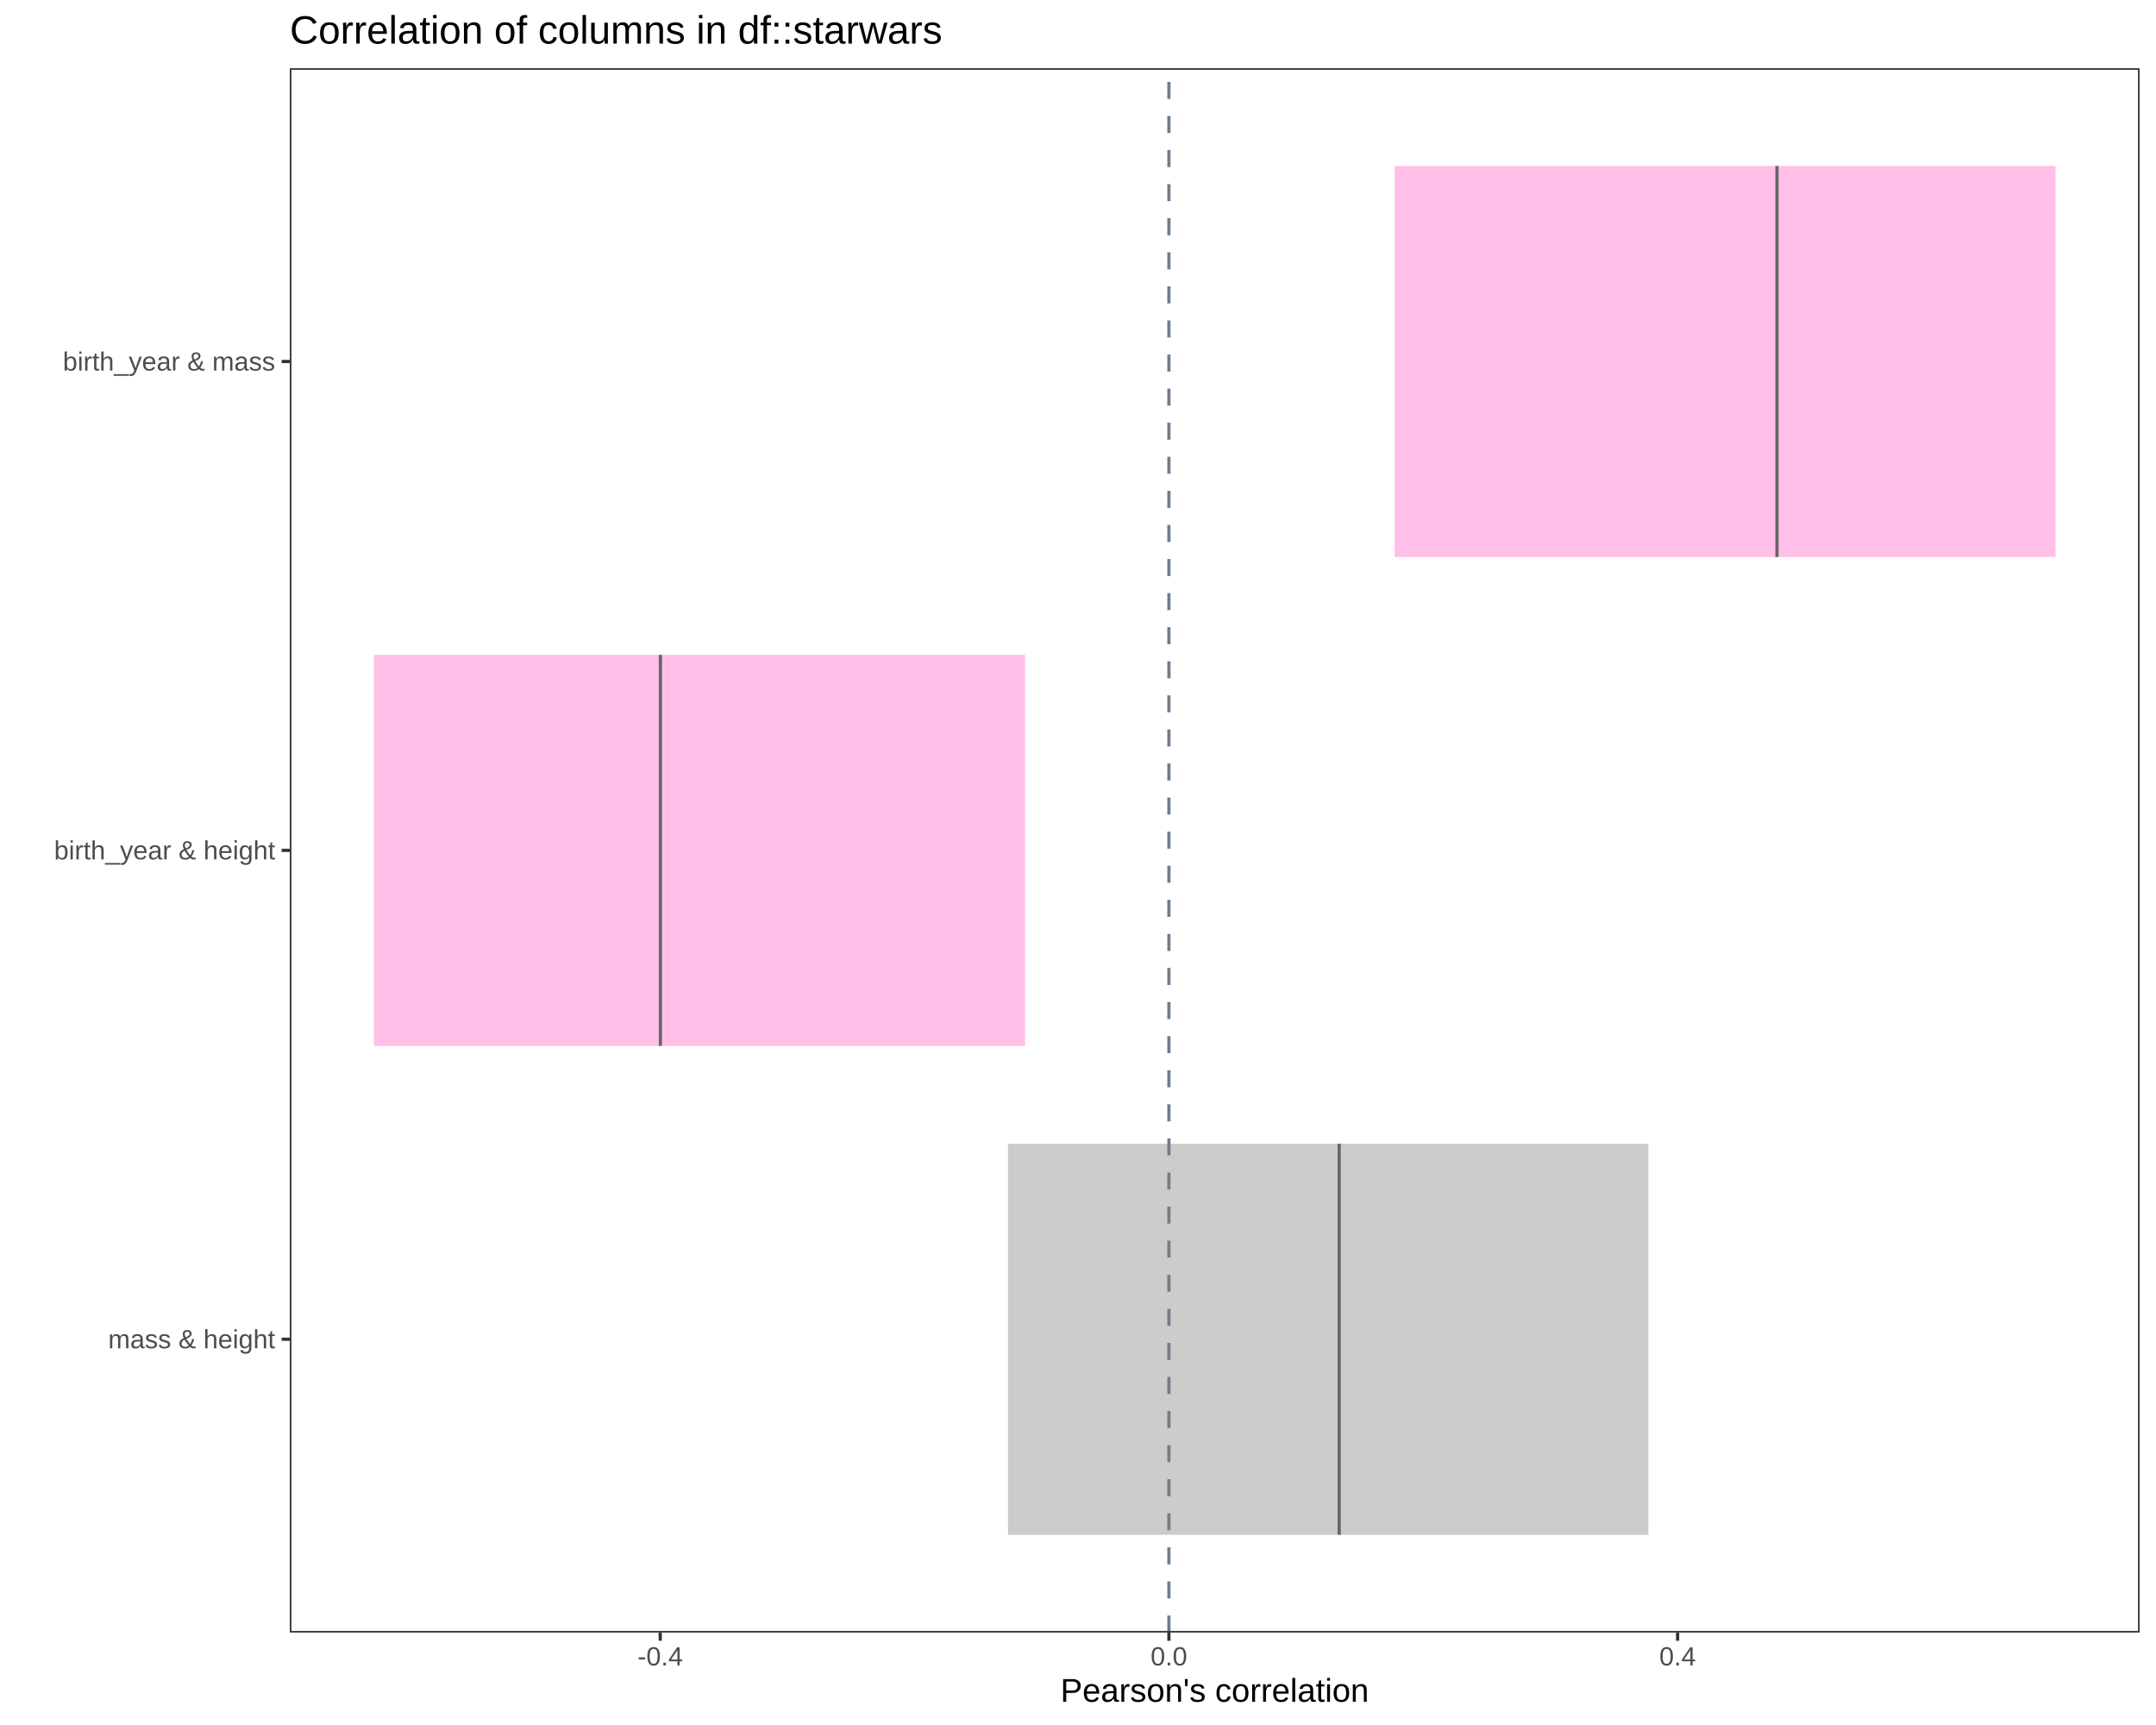
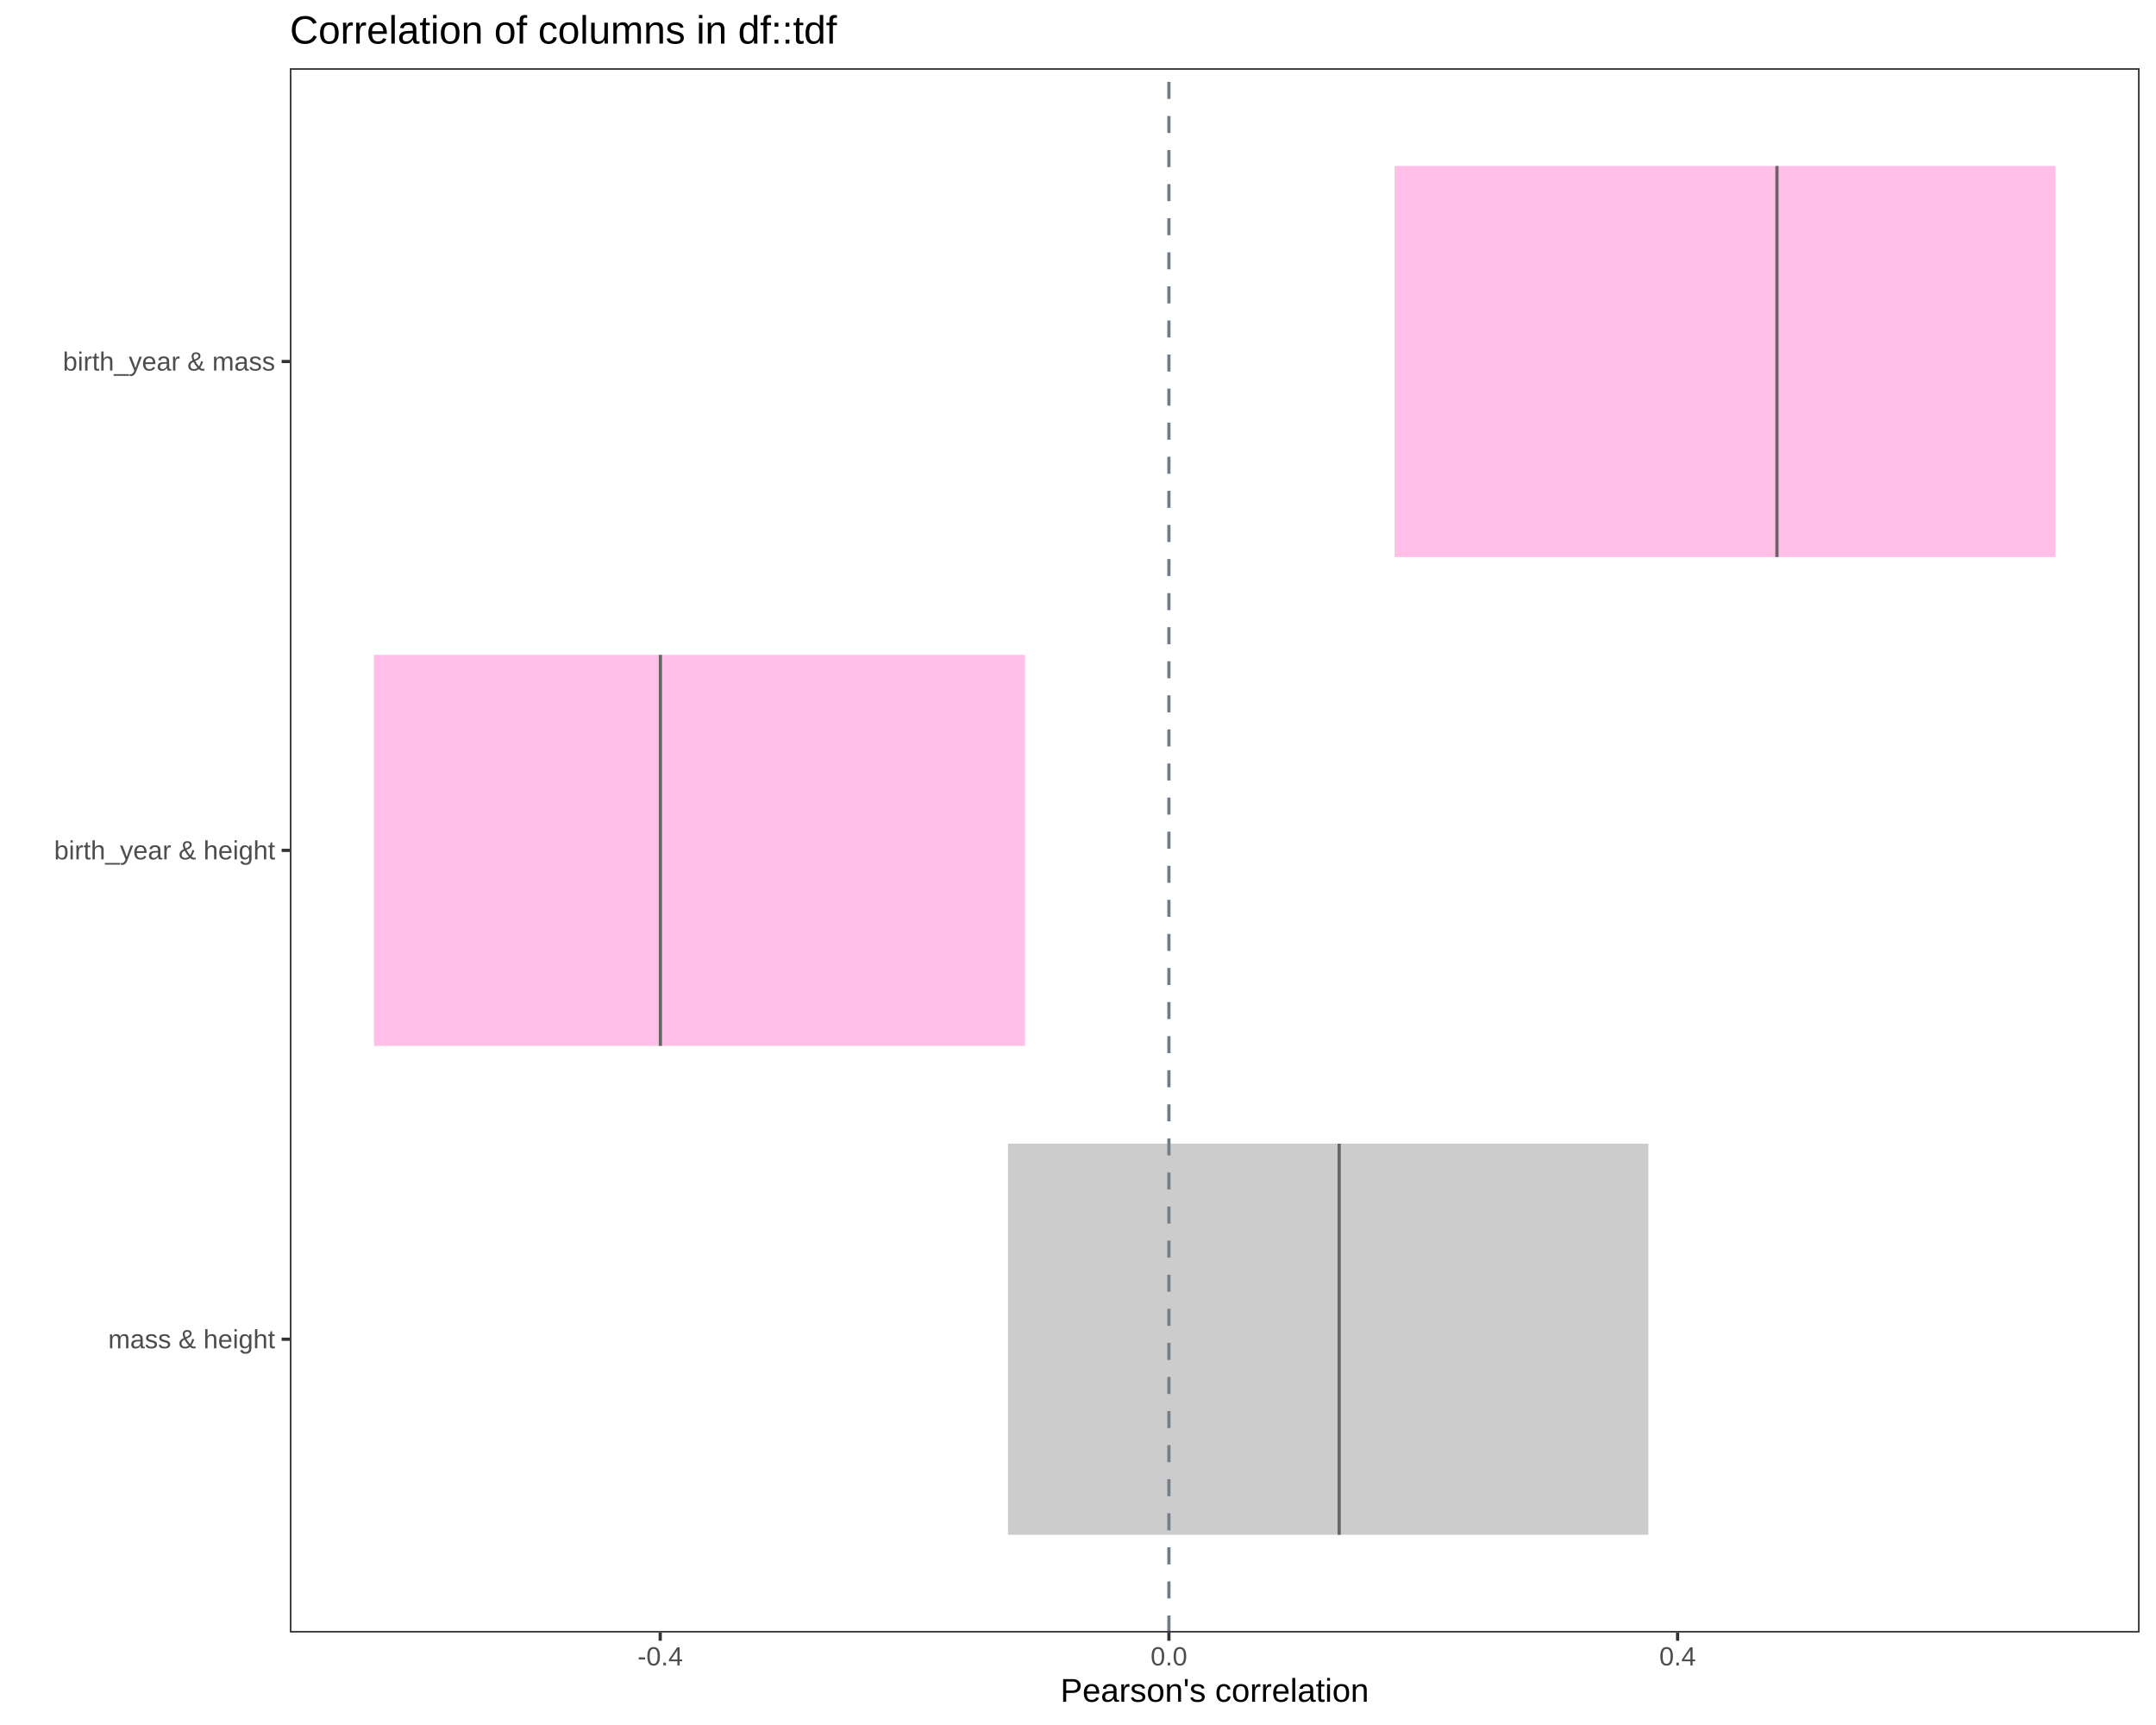
<svg xmlns="http://www.w3.org/2000/svg" viewBox="0 0 720.00 576.00">
  <defs>
    <style type="text/css">
    line, polyline, polygon, path, rect, circle {
      fill: none;
      stroke: #000000;
      stroke-linecap: round;
      stroke-linejoin: round;
      stroke-miterlimit: 10.00;
    }
  </style>
  </defs>
  <rect width="100%" height="100%" style="stroke: none; fill: #FFFFFF;" />
  <rect x="0.00" y="0.00" width="720.00" height="576.00" style="stroke-width: 1.07; stroke: #FFFFFF; fill: #FFFFFF;" />
  <defs>
    <clipPath id="cpOTYuNzl8NzE0LjUyfDU0NS4xM3wyMi43Nw==">
      <rect x="96.79" y="22.77" width="617.73" height="522.36" />
    </clipPath>
  </defs>
  <rect x="96.79" y="22.77" width="617.73" height="522.36" style="stroke-width: 1.07; stroke: none; fill: #FFFFFF;" clip-path="url(#cpOTYuNzl8NzE0LjUyfDU0NS4xM3wyMi43Nw==)" />
  <line x1="390.36" y1="545.13" x2="390.36" y2="22.77" style="stroke-width: 1.07; stroke: #6E7B8B; stroke-dasharray: 5.69,5.69; stroke-linecap: butt;" clip-path="url(#cpOTYuNzl8NzE0LjUyfDU0NS4xM3wyMi43Nw==)" />
  <rect x="465.74" y="55.42" width="220.70" height="130.59" style="stroke-width: 1.07; stroke: none; stroke-linecap: square; stroke-linejoin: miter; fill: #FF61C3; fill-opacity: 0.40;" clip-path="url(#cpOTYuNzl8NzE0LjUyfDU0NS4xM3wyMi43Nw==)" />
  <rect x="124.87" y="218.66" width="217.45" height="130.59" style="stroke-width: 1.07; stroke: none; stroke-linecap: square; stroke-linejoin: miter; fill: #FF61C3; fill-opacity: 0.40;" clip-path="url(#cpOTYuNzl8NzE0LjUyfDU0NS4xM3wyMi43Nw==)" />
  <rect x="336.62" y="381.89" width="213.87" height="130.59" style="stroke-width: 1.07; stroke: none; stroke-linecap: square; stroke-linejoin: miter; fill: #7F7F7F; fill-opacity: 0.40;" clip-path="url(#cpOTYuNzl8NzE0LjUyfDU0NS4xM3wyMi43Nw==)" />
  <line x1="593.42" y1="186.01" x2="593.42" y2="55.42" style="stroke-width: 1.07; stroke: #666666; stroke-linecap: butt;" clip-path="url(#cpOTYuNzl8NzE0LjUyfDU0NS4xM3wyMi43Nw==)" />
  <line x1="220.54" y1="349.25" x2="220.54" y2="218.66" style="stroke-width: 1.07; stroke: #666666; stroke-linecap: butt;" clip-path="url(#cpOTYuNzl8NzE0LjUyfDU0NS4xM3wyMi43Nw==)" />
  <line x1="447.22" y1="512.48" x2="447.22" y2="381.89" style="stroke-width: 1.07; stroke: #666666; stroke-linecap: butt;" clip-path="url(#cpOTYuNzl8NzE0LjUyfDU0NS4xM3wyMi43Nw==)" />
  <rect x="96.79" y="22.77" width="617.73" height="522.36" style="stroke-width: 1.07; stroke: #333333;" clip-path="url(#cpOTYuNzl8NzE0LjUyfDU0NS4xM3wyMi43Nw==)" />
  <defs>
    <clipPath id="cpMC4wMHw3MjAuMDB8NTc2LjAwfDAuMDA=">
      <rect x="0.00" y="0.00" width="720.00" height="576.00" />
    </clipPath>
  </defs>
  <g clip-path="url(#cpMC4wMHw3MjAuMDB8NTc2LjAwfDAuMDA=)">
    <text x="36.13" y="450.21" style="font-size: 8.80px; fill: #4D4D4D; font-family: Liberation Sans;" textLength="55.73px" lengthAdjust="spacingAndGlyphs">mass &amp; height</text>
  </g>
  <g clip-path="url(#cpMC4wMHw3MjAuMDB8NTc2LjAwfDAuMDA=)">
    <text x="18.06" y="286.97" style="font-size: 8.80px; fill: #4D4D4D; font-family: Liberation Sans;" textLength="73.80px" lengthAdjust="spacingAndGlyphs">birth_year &amp; height</text>
  </g>
  <g clip-path="url(#cpMC4wMHw3MjAuMDB8NTc2LjAwfDAuMDA=)">
    <text x="20.98" y="123.74" style="font-size: 8.80px; fill: #4D4D4D; font-family: Liberation Sans;" textLength="70.88px" lengthAdjust="spacingAndGlyphs">birth_year &amp; mass</text>
  </g>
  <polyline points="94.05,447.19 96.79,447.19 " style="stroke-width: 1.07; stroke: #333333; stroke-linecap: butt;" clip-path="url(#cpMC4wMHw3MjAuMDB8NTc2LjAwfDAuMDA=)" />
  <polyline points="94.05,283.95 96.79,283.95 " style="stroke-width: 1.07; stroke: #333333; stroke-linecap: butt;" clip-path="url(#cpMC4wMHw3MjAuMDB8NTc2LjAwfDAuMDA=)" />
  <polyline points="94.05,120.71 96.79,120.71 " style="stroke-width: 1.07; stroke: #333333; stroke-linecap: butt;" clip-path="url(#cpMC4wMHw3MjAuMDB8NTc2LjAwfDAuMDA=)" />
  <polyline points="220.48,547.87 220.48,545.13 " style="stroke-width: 1.07; stroke: #333333; stroke-linecap: butt;" clip-path="url(#cpMC4wMHw3MjAuMDB8NTc2LjAwfDAuMDA=)" />
  <polyline points="390.36,547.87 390.36,545.13 " style="stroke-width: 1.07; stroke: #333333; stroke-linecap: butt;" clip-path="url(#cpMC4wMHw3MjAuMDB8NTc2LjAwfDAuMDA=)" />
  <polyline points="560.24,547.87 560.24,545.13 " style="stroke-width: 1.07; stroke: #333333; stroke-linecap: butt;" clip-path="url(#cpMC4wMHw3MjAuMDB8NTc2LjAwfDAuMDA=)" />
  <g clip-path="url(#cpMC4wMHw3MjAuMDB8NTc2LjAwfDAuMDA=)">
    <text x="212.91" y="556.11" style="font-size: 8.80px; fill: #4D4D4D; font-family: Liberation Sans;" textLength="15.14px" lengthAdjust="spacingAndGlyphs">-0.4</text>
  </g>
  <g clip-path="url(#cpMC4wMHw3MjAuMDB8NTc2LjAwfDAuMDA=)">
    <text x="384.25" y="556.11" style="font-size: 8.80px; fill: #4D4D4D; font-family: Liberation Sans;" textLength="12.22px" lengthAdjust="spacingAndGlyphs">0.0</text>
  </g>
  <g clip-path="url(#cpMC4wMHw3MjAuMDB8NTc2LjAwfDAuMDA=)">
    <text x="554.13" y="556.11" style="font-size: 8.80px; fill: #4D4D4D; font-family: Liberation Sans;" textLength="12.22px" lengthAdjust="spacingAndGlyphs">0.4</text>
  </g>
  <g clip-path="url(#cpMC4wMHw3MjAuMDB8NTc2LjAwfDAuMDA=)">
    <text x="354.14" y="568.24" style="font-size: 11.00px; font-family: Liberation Sans;" textLength="103.03px" lengthAdjust="spacingAndGlyphs">Pearson's correlation</text>
  </g>
  <g clip-path="url(#cpMC4wMHw3MjAuMDB8NTc2LjAwfDAuMDA=)">
-     <text x="96.79" y="14.56" style="font-size: 13.20px; font-family: Liberation Sans;" textLength="217.56px" lengthAdjust="spacingAndGlyphs">Correlation of columns in df::starwars</text>
+     <text x="96.79" y="14.56" style="font-size: 13.20px; font-family: Liberation Sans;" textLength="217.56px" lengthAdjust="spacingAndGlyphs">Correlation of columns in df::tdf</text>
  </g>
</svg>
